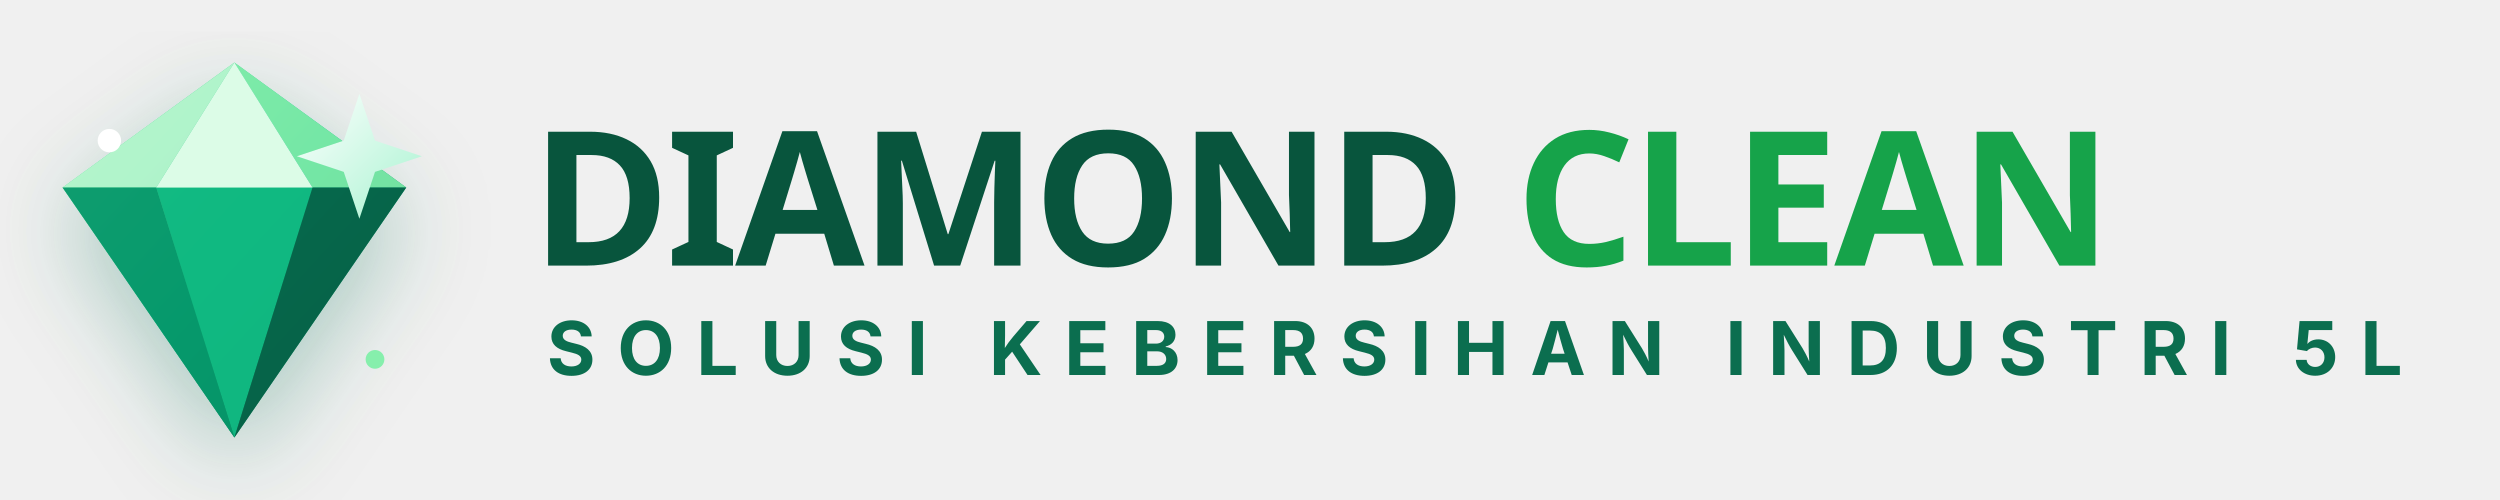
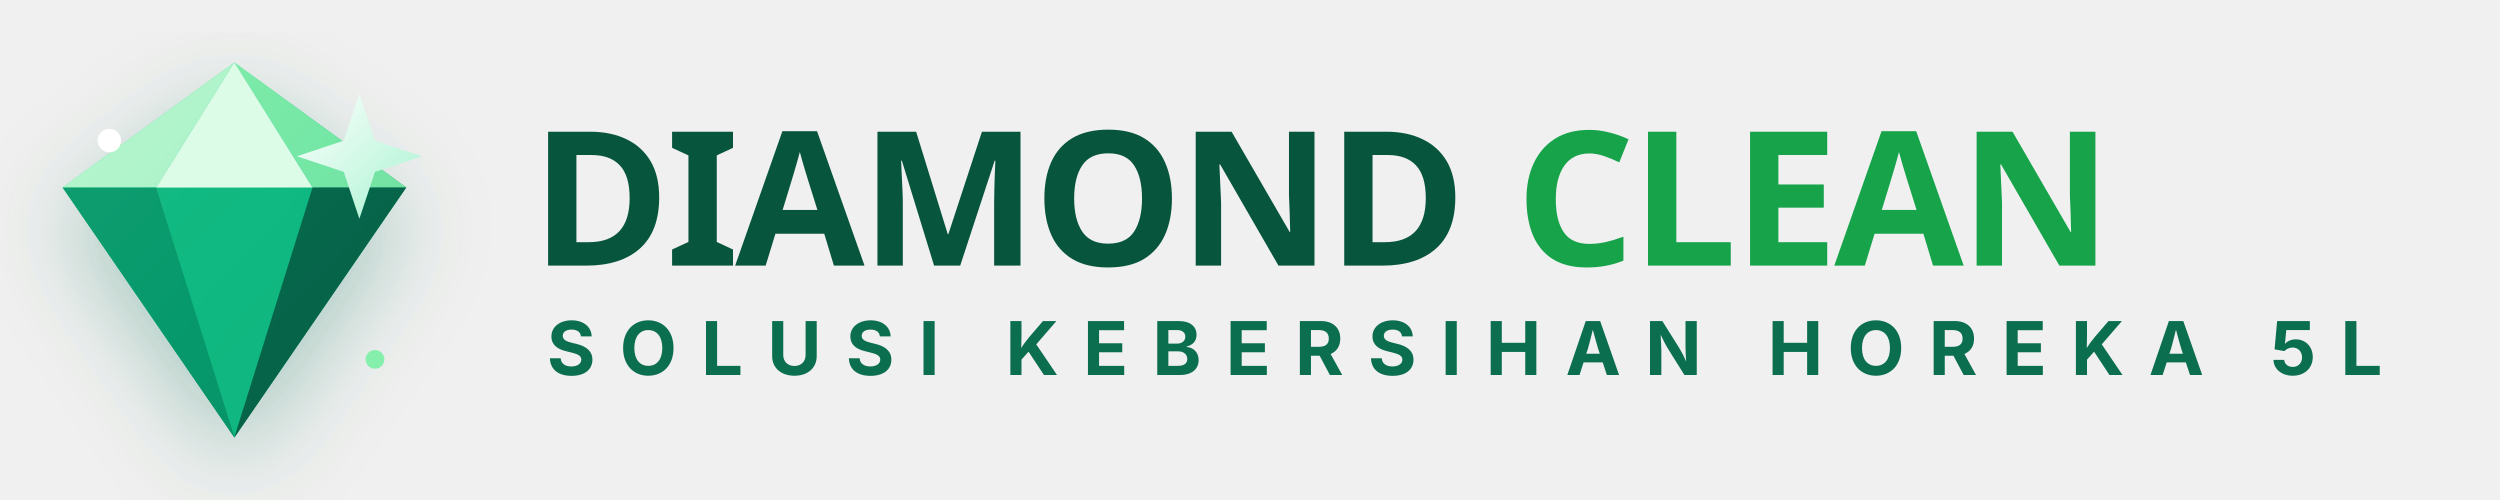
<svg xmlns="http://www.w3.org/2000/svg" viewBox="0 0 320 64" fill="none">
  <defs>
    <linearGradient id="diamondGreenGrad" x1="0%" y1="0%" x2="100%" y2="100%">
      <stop offset="0%" stop-color="#86EFAC" />
      <stop offset="50%" stop-color="#10B981" />
      <stop offset="100%" stop-color="#08553D" />
    </linearGradient>
    <linearGradient id="sparkleGreenGrad" x1="0%" y1="0%" x2="100%" y2="100%">
      <stop offset="0%" stop-color="#FFFFFF" />
      <stop offset="100%" stop-color="#A7F3D0" />
    </linearGradient>
  </defs>
  <g transform="translate(4, 6)">
    <polygon points="26,2 48,18 26,50 4,18" fill="url(#diamondGreenGrad)" filter="drop-shadow(0 4px 6px rgba(11,110,79,0.3))" />
    <polygon points="26,2 48,18 36,18 26,2" fill="#86EFAC" opacity="0.85" />
    <polygon points="26,2 4,18 16,18 26,2" fill="#BBF7D0" opacity="0.9" />
    <polygon points="16,18 36,18 26,50" fill="#10B981" opacity="0.95" />
    <polygon points="4,18 16,18 26,50" fill="#059669" opacity="0.9" />
    <polygon points="48,18 36,18 26,50" fill="#065F46" opacity="0.9" />
    <polygon points="16,18 26,2 36,18" fill="#DCFCE7" />
    <path d="M42,6 L44,12 L50,14 L44,16 L42,22 L40,16 L34,14 L40,12 Z" fill="url(#sparkleGreenGrad)" />
    <circle cx="10" cy="12" r="1.5" fill="#FFFFFF" />
    <circle cx="44" cy="40" r="1.2" fill="#86EFAC" />
  </g>
  <text x="68" y="34" font-family="'Poppins', 'Plus Jakarta Sans', sans-serif" font-size="24" font-weight="800" fill="#08553D" letter-spacing="-0.5">DIAMOND</text>
  <text x="194" y="34" font-family="'Poppins', 'Plus Jakarta Sans', sans-serif" font-size="24" font-weight="800" fill="#16A34A" letter-spacing="-0.5">CLEAN</text>
-   <text x="70" y="48" font-family="'Inter', sans-serif" font-size="9.5" font-weight="700" fill="#0B6E4F" letter-spacing="2.8">SOLUSI KEBERSIHAN INDUSTRI 5L</text>
+   <text x="70" y="48" font-family="'Inter', sans-serif" font-size="9.5" font-weight="700" fill="#0B6E4F" letter-spacing="3.1">SOLUSI KEBERSIHAN HOREKA 5L</text>
</svg>
